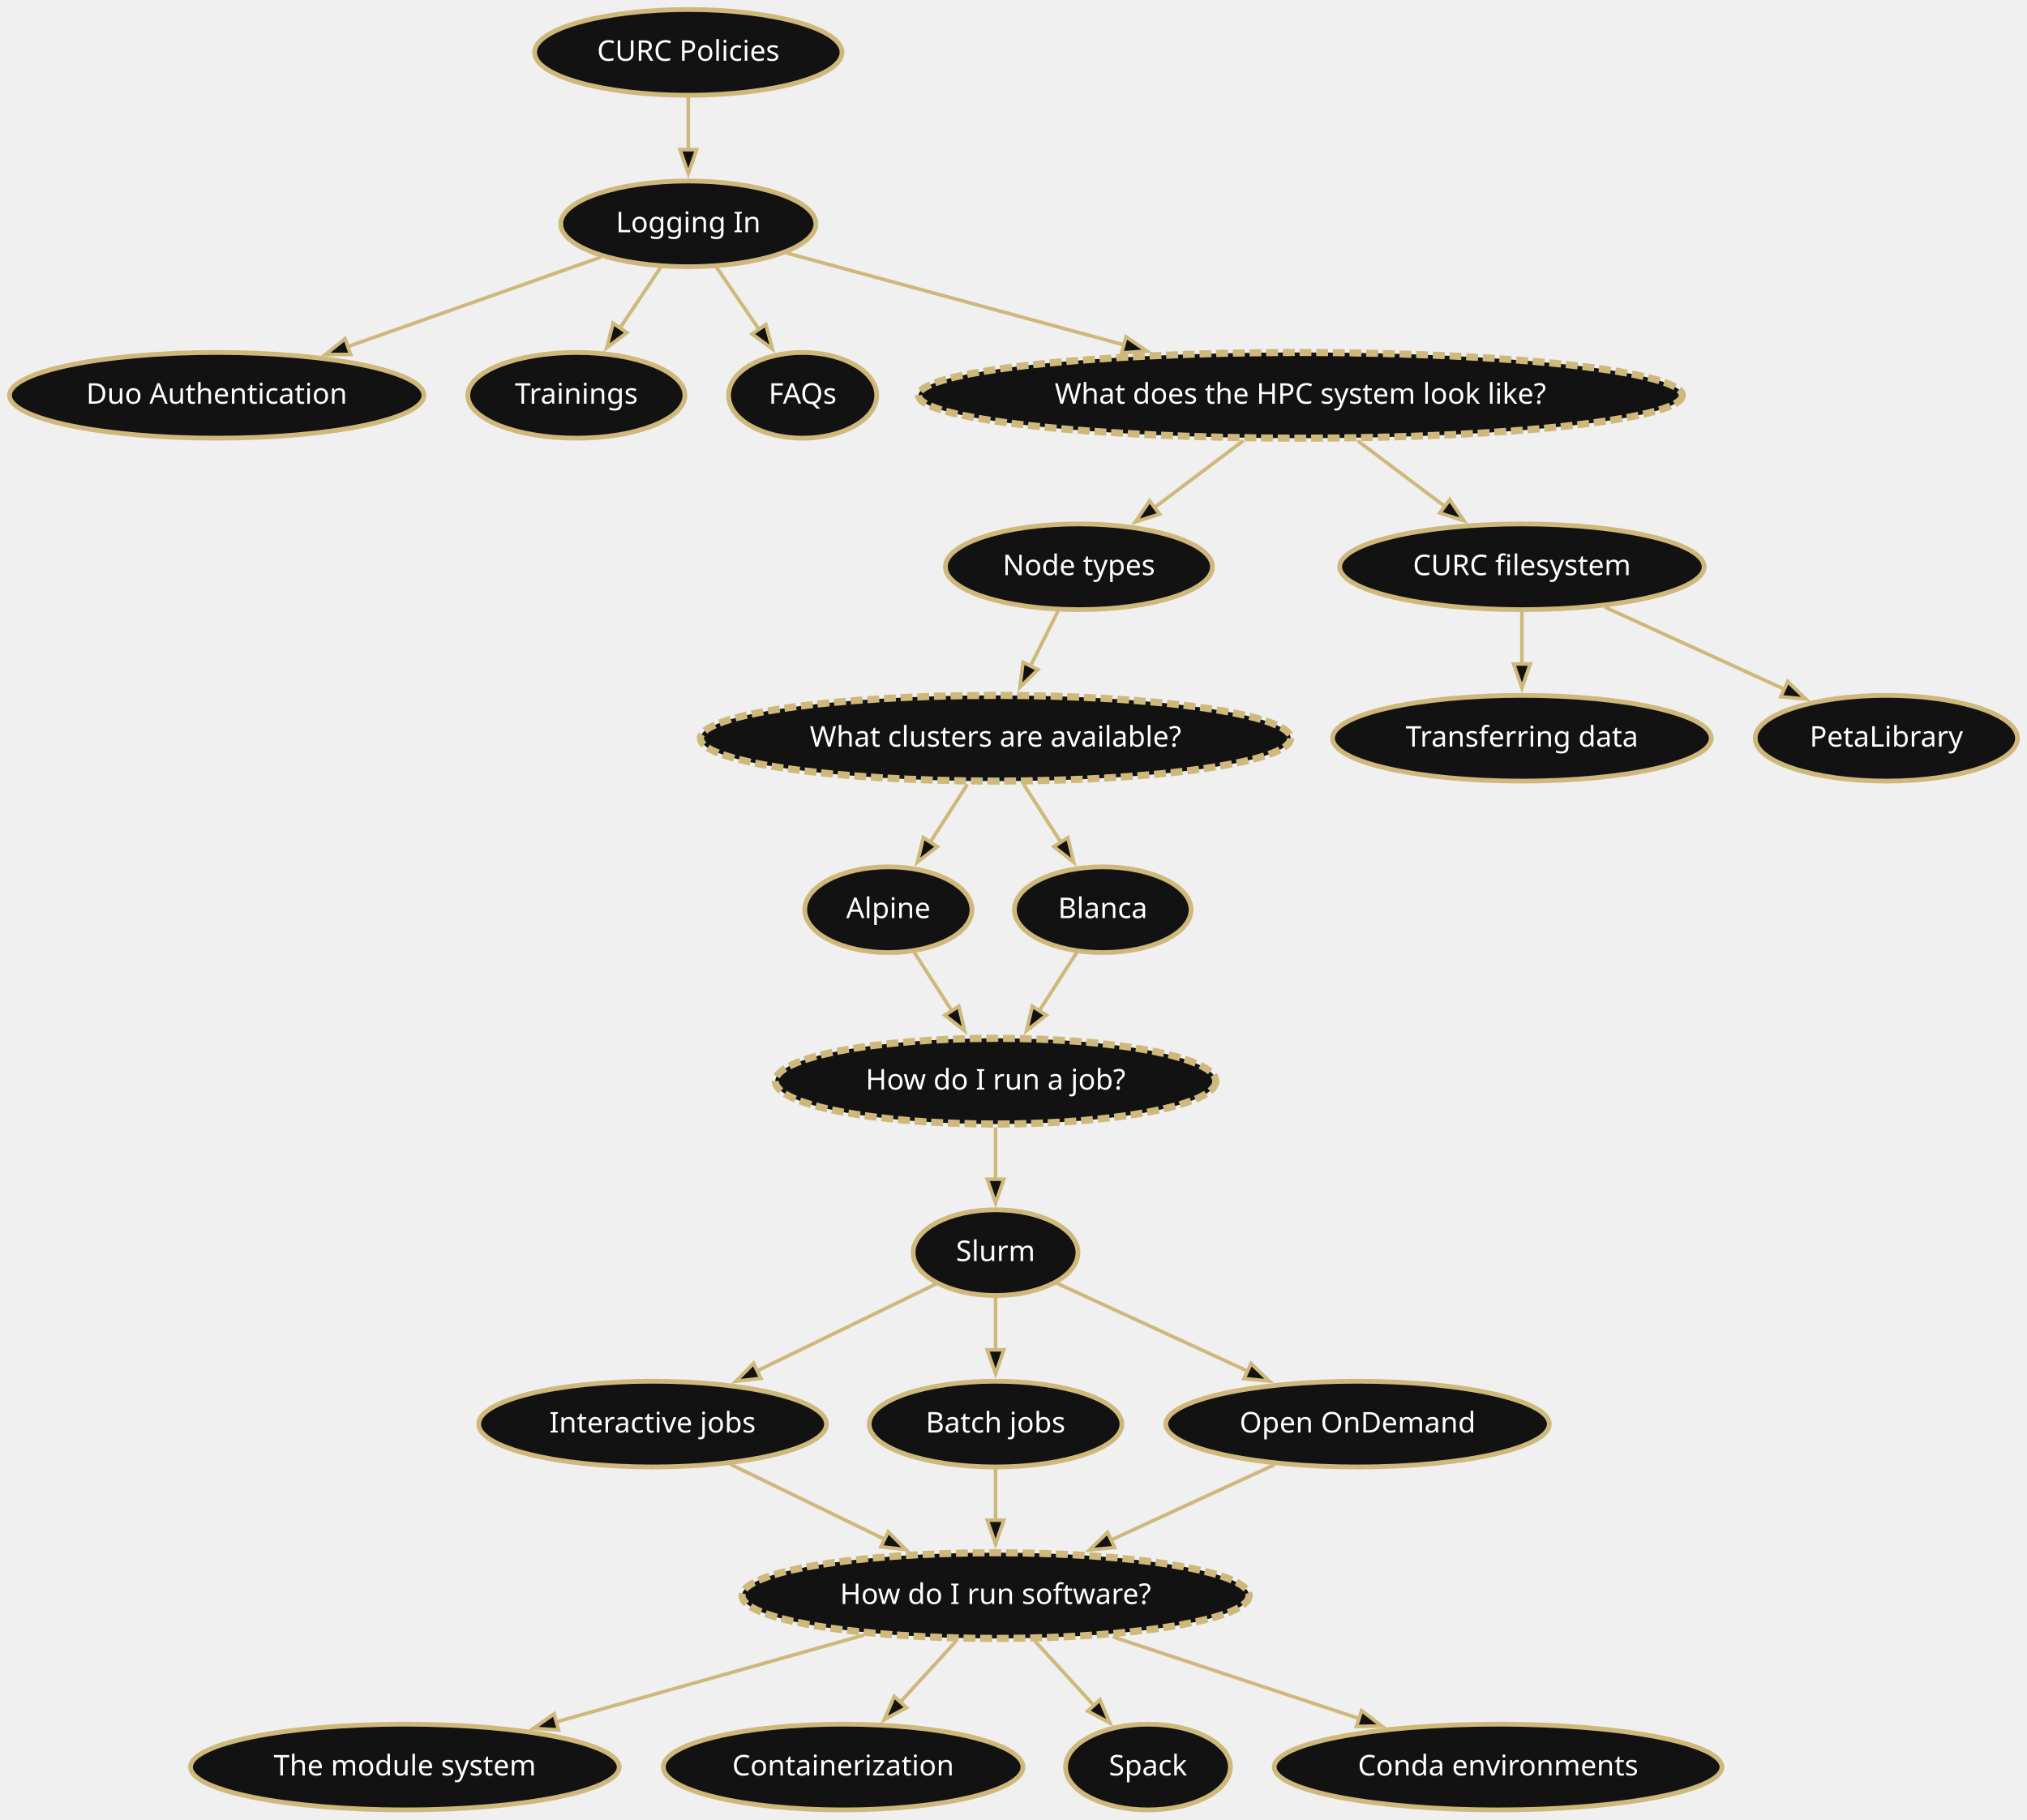
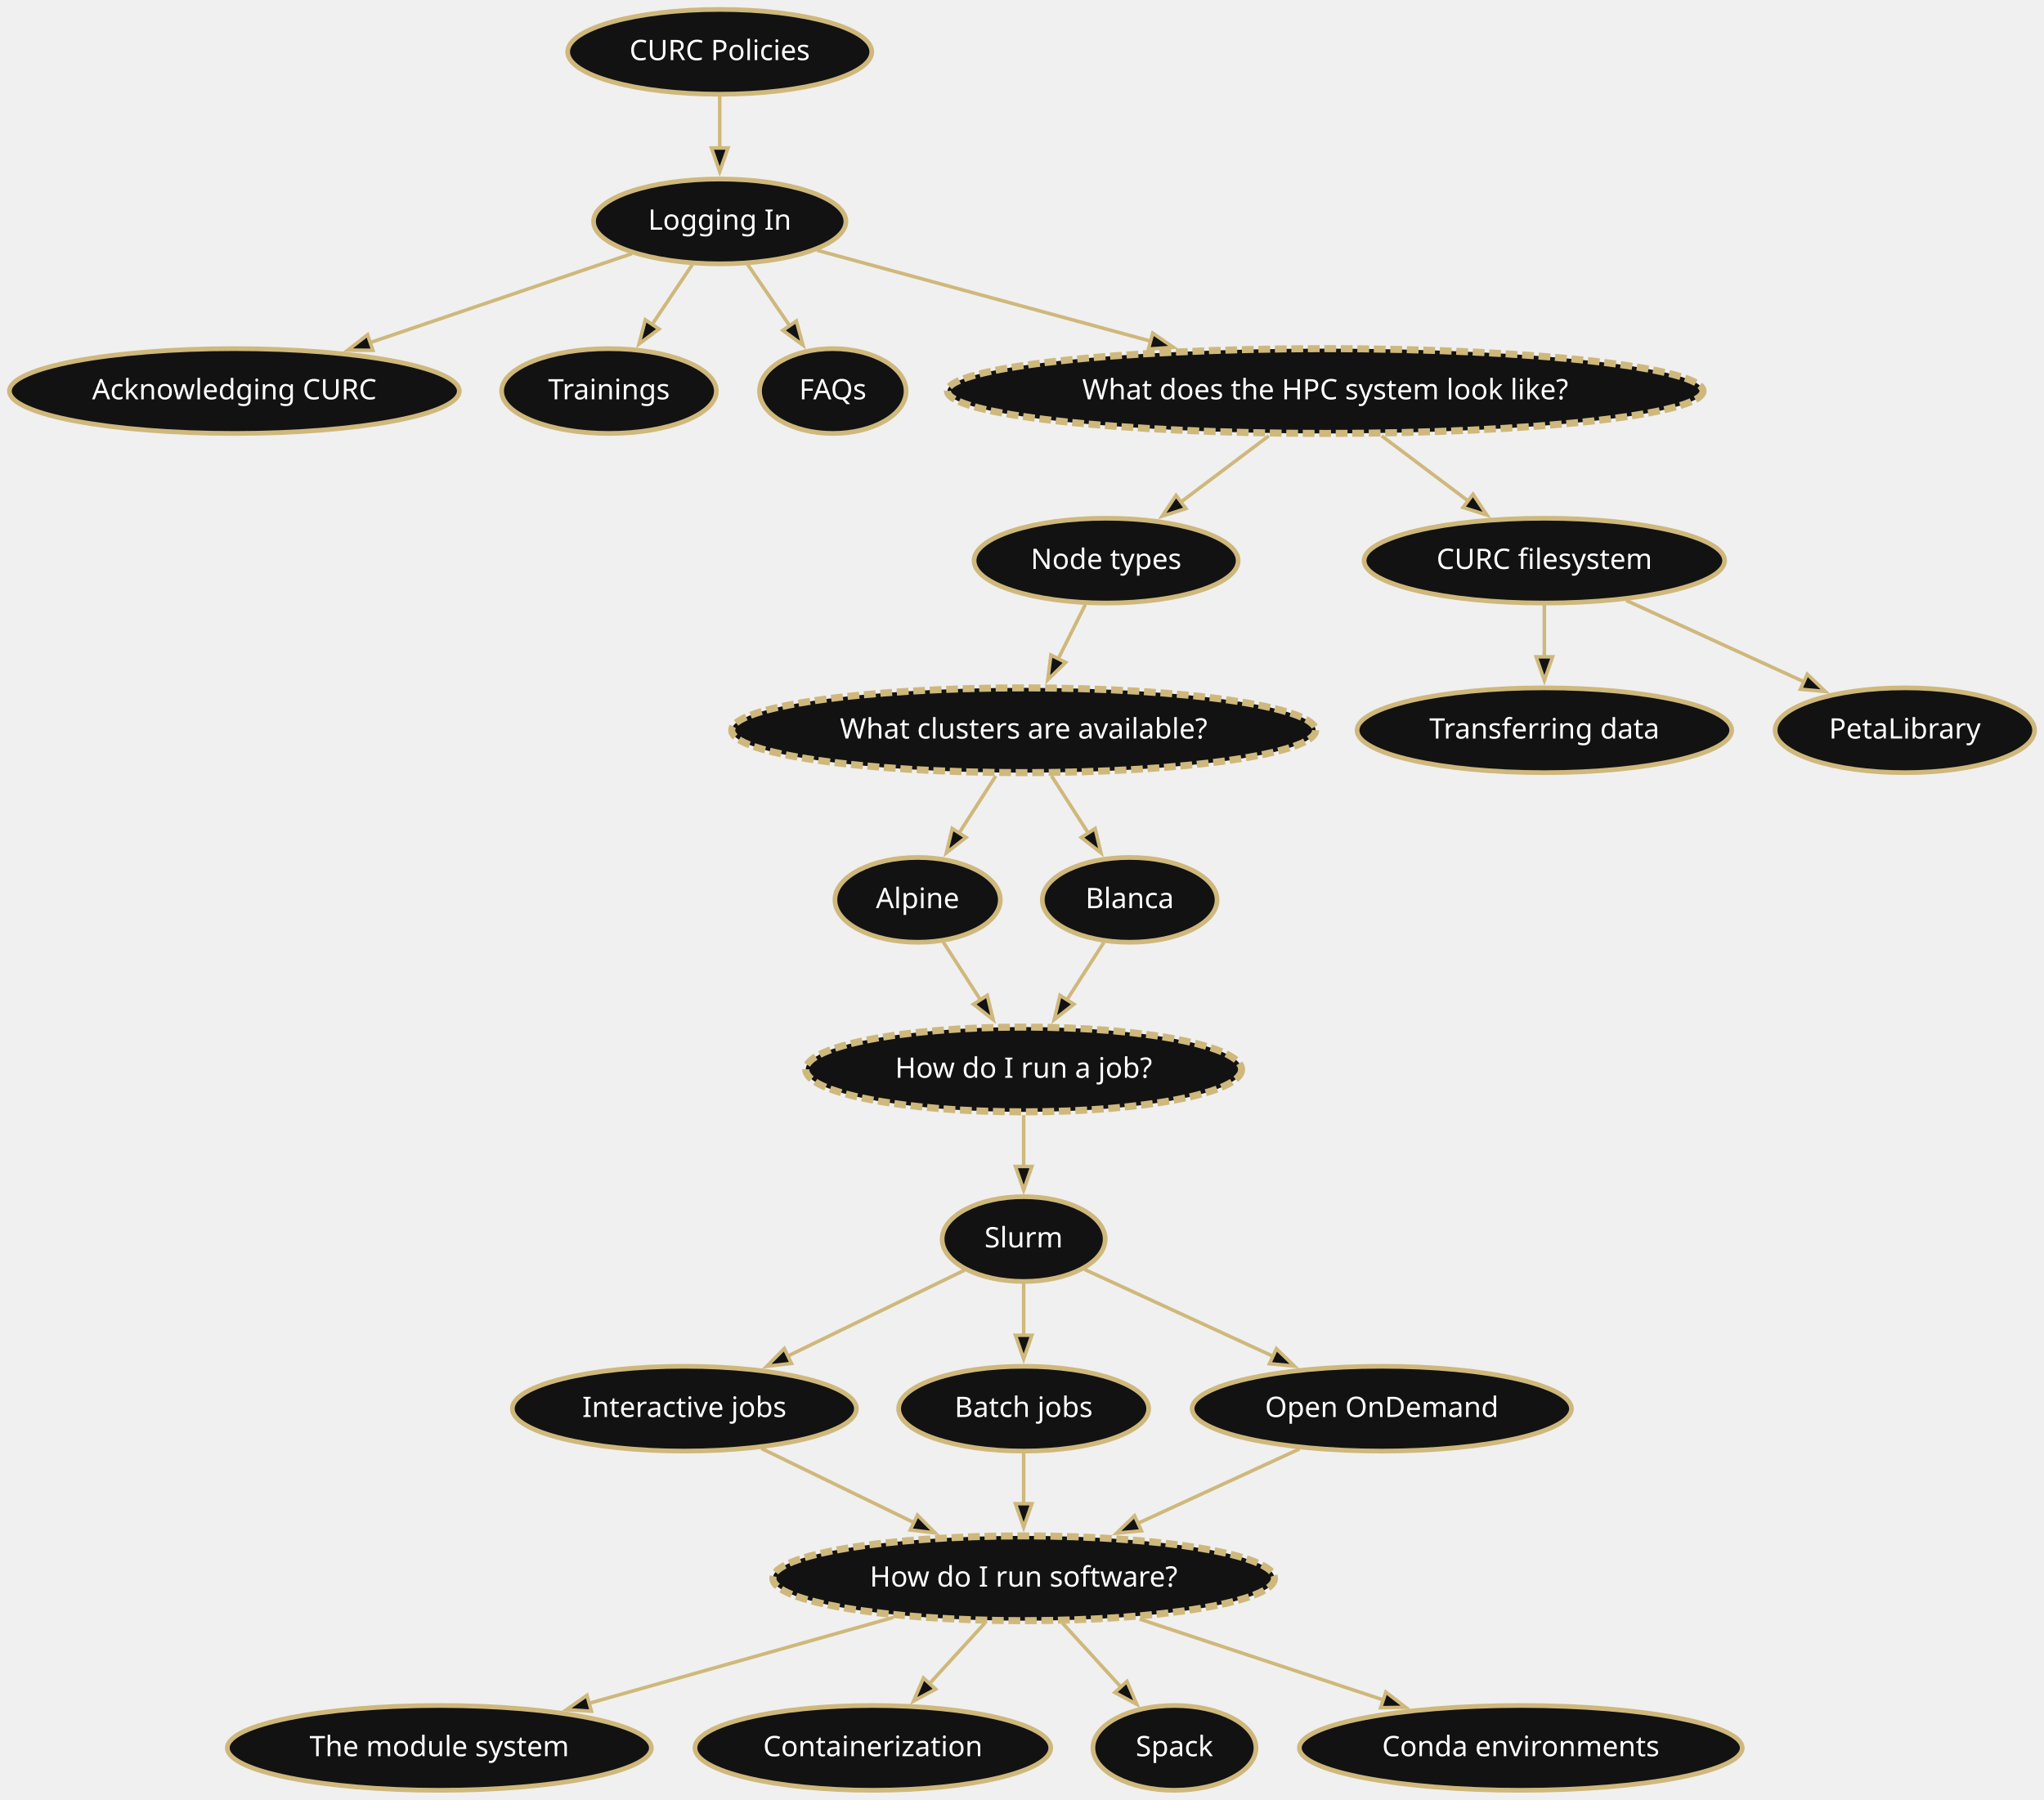
- <svg xmlns="http://www.w3.org/2000/svg" xmlns:xlink="http://www.w3.org/1999/xlink" width="100%" height="100%" viewBox="0.00 0.00 851.05 764.00" href="#hpc-flow-chart">
+ <svg xmlns="http://www.w3.org/2000/svg" xmlns:xlink="http://www.w3.org/1999/xlink" width="100%" height="100%" viewBox="0.00 0.00 867.53 764.00" href="#hpc-flow-chart">
  <g id="gs-flowchart" class="graph" transform="scale(1 1) rotate(0) translate(4 760)">
    <g id="clickable" class="node">
      <g id="a_clickable">
        <a xlink:href="../additional-resources/policies.html" target="_blank">
-           <ellipse fill="#121212" stroke="#cfb87c" stroke-width="2" cx="284.99" cy="-738" rx="64.54" ry="18" />
-           <text text-anchor="middle" x="284.99" y="-734.48" font-family="Verdana" font-size="12.00" fill="white">CURC Policies</text>
+           <ellipse fill="#121212" stroke="#cfb87c" stroke-width="2" cx="301.47" cy="-738" rx="64.54" ry="18" />
+           <text text-anchor="middle" x="301.47" y="-734.48" font-family="Verdana" font-size="12.00" fill="white">CURC Policies</text>
        </a>
      </g>
    </g>
    <g id="clickable" class="node">
      <g id="a_clickable">
        <a xlink:href="../access/logging-in.html" target="_blank">
-           <ellipse fill="#121212" stroke="#cfb87c" stroke-width="2" cx="284.99" cy="-666" rx="53.56" ry="18" />
-           <text text-anchor="middle" x="284.99" y="-662.48" font-family="Verdana" font-size="12.00" fill="white">Logging In</text>
+           <ellipse fill="#121212" stroke="#cfb87c" stroke-width="2" cx="301.47" cy="-666" rx="53.56" ry="18" />
+           <text text-anchor="middle" x="301.47" y="-662.48" font-family="Verdana" font-size="12.00" fill="white">Logging In</text>
        </a>
      </g>
    </g>
    <g id="gs-flowchart_edge1" class="edge">
-       <path fill="none" stroke="#cfb87c" stroke-width="1.5" d="M284.99,-719.34C284.99,-712.59 284.99,-704.69 284.99,-697.11" />
-       <polygon fill="#121212" stroke="#cfb87c" stroke-width="1.5" points="288.49,-697.17 284.99,-687.17 281.49,-697.17 288.49,-697.17" />
+       <path fill="none" stroke="#cfb87c" stroke-width="1.5" d="M301.47,-719.34C301.47,-712.59 301.47,-704.69 301.47,-697.11" />
+       <polygon fill="#121212" stroke="#cfb87c" stroke-width="1.5" points="304.97,-697.17 301.47,-687.17 297.97,-697.17 304.97,-697.17" />
    </g>
    <g id="clickable" class="node">
      <g id="a_clickable">
        <a xlink:href="../access/duo-2-factor-authentication.html" target="_blank">
-           <ellipse fill="#121212" stroke="#cfb87c" stroke-width="2" cx="86.99" cy="-594" rx="86.99" ry="18" />
-           <text text-anchor="middle" x="86.99" y="-590.48" font-family="Verdana" font-size="12.00" fill="white">Duo Authentication</text>
+           <ellipse fill="#121212" stroke="#cfb87c" stroke-width="2" cx="95.47" cy="-594" rx="95.47" ry="18" />
+           <text text-anchor="middle" x="95.47" y="-590.48" font-family="Verdana" font-size="12.00" fill="white">Acknowledging CURC</text>
        </a>
      </g>
    </g>
    <g id="gs-flowchart_edge2" class="edge">
-       <path fill="none" stroke="#cfb87c" stroke-width="1.5" d="M248.21,-652C218.27,-641.41 175.56,-626.31 141.62,-614.31" />
-       <polygon fill="#121212" stroke="#cfb87c" stroke-width="1.5" points="143.21,-611.16 132.62,-611.13 140.88,-617.76 143.21,-611.16" />
+       <path fill="none" stroke="#cfb87c" stroke-width="1.5" d="M264.17,-652.32C233.1,-641.76 188.33,-626.55 152.73,-614.45" />
+       <polygon fill="#121212" stroke="#cfb87c" stroke-width="1.5" points="154.26,-611.28 143.67,-611.38 152.01,-617.91 154.26,-611.28" />
    </g>
    <g id="clickable" class="node">
      <g id="a_clickable">
        <a xlink:href="../access/logging-in.html" target="_blank">
-           <ellipse fill="#121212" stroke="#cfb87c" stroke-width="2" cx="237.99" cy="-594" rx="45.57" ry="18" />
-           <text text-anchor="middle" x="237.99" y="-590.48" font-family="Verdana" font-size="12.00" fill="white">Trainings</text>
+           <ellipse fill="#121212" stroke="#cfb87c" stroke-width="2" cx="254.47" cy="-594" rx="45.57" ry="18" />
+           <text text-anchor="middle" x="254.47" y="-590.48" font-family="Verdana" font-size="12.00" fill="white">Trainings</text>
        </a>
      </g>
    </g>
    <g id="gs-flowchart_edge3" class="edge">
-       <path fill="none" stroke="#cfb87c" stroke-width="1.5" d="M273.37,-647.7C268.19,-639.98 261.97,-630.71 256.2,-622.11" />
-       <polygon fill="#121212" stroke="#cfb87c" stroke-width="1.5" points="259.22,-620.34 250.74,-613.99 253.41,-624.24 259.22,-620.34" />
+       <path fill="none" stroke="#cfb87c" stroke-width="1.5" d="M289.86,-647.7C284.68,-639.98 278.45,-630.71 272.68,-622.11" />
+       <polygon fill="#121212" stroke="#cfb87c" stroke-width="1.5" points="275.7,-620.34 267.22,-613.99 269.89,-624.24 275.7,-620.34" />
    </g>
    <g id="clickable" class="node">
      <g id="a_clickable">
        <a xlink:href="../access/logging-in.html" target="_blank">
-           <ellipse fill="#121212" stroke="#cfb87c" stroke-width="2" cx="332.99" cy="-594" rx="31.1" ry="18" />
-           <text text-anchor="middle" x="332.99" y="-590.48" font-family="Verdana" font-size="12.00" fill="white">FAQs</text>
+           <ellipse fill="#121212" stroke="#cfb87c" stroke-width="2" cx="349.47" cy="-594" rx="31.1" ry="18" />
+           <text text-anchor="middle" x="349.47" y="-590.48" font-family="Verdana" font-size="12.00" fill="white">FAQs</text>
        </a>
      </g>
    </g>
    <g id="gs-flowchart_edge4" class="edge">
-       <path fill="none" stroke="#cfb87c" stroke-width="1.5" d="M296.86,-647.7C302.23,-639.87 308.69,-630.44 314.66,-621.73" />
-       <polygon fill="#121212" stroke="#cfb87c" stroke-width="1.5" points="317.54,-623.72 320.31,-613.49 311.77,-619.76 317.54,-623.72" />
+       <path fill="none" stroke="#cfb87c" stroke-width="1.5" d="M313.34,-647.7C318.71,-639.87 325.18,-630.44 331.15,-621.73" />
+       <polygon fill="#121212" stroke="#cfb87c" stroke-width="1.5" points="334.02,-623.72 336.79,-613.49 328.25,-619.76 334.02,-623.72" />
    </g>
    <g id="gs-flowchart_node6" class="node">
-       <ellipse fill="#121212" stroke="#cfb87c" stroke-width="3" stroke-dasharray="5,2" cx="541.99" cy="-594" rx="160.34" ry="18" />
-       <text text-anchor="middle" x="541.99" y="-590.48" font-family="Verdana" font-size="12.00" fill="white">What does the HPC system look like?</text>
+       <ellipse fill="#121212" stroke="#cfb87c" stroke-width="3" stroke-dasharray="5,2" cx="558.47" cy="-594" rx="160.34" ry="18" />
+       <text text-anchor="middle" x="558.47" y="-590.48" font-family="Verdana" font-size="12.00" fill="white">What does the HPC system look like?</text>
    </g>
    <g id="gs-flowchart_edge5" class="edge">
-       <path fill="none" stroke="#cfb87c" stroke-width="1.5" d="M326.28,-653.75C364.4,-643.37 421.89,-627.71 467.94,-615.17" />
-       <polygon fill="#121212" stroke="#cfb87c" stroke-width="1.5" points="468.77,-618.57 477.5,-612.57 466.93,-611.82 468.77,-618.57" />
+       <path fill="none" stroke="#cfb87c" stroke-width="1.5" d="M342.77,-653.75C380.88,-643.37 438.38,-627.71 484.42,-615.17" />
+       <polygon fill="#121212" stroke="#cfb87c" stroke-width="1.5" points="485.25,-618.57 493.98,-612.57 483.41,-611.82 485.25,-618.57" />
    </g>
    <g id="clickable" class="node">
      <g id="a_clickable">
        <a xlink:href="../compute/node-types.html" target="_blank">
-           <ellipse fill="#121212" stroke="#cfb87c" stroke-width="2" cx="448.99" cy="-522" rx="56.05" ry="18" />
-           <text text-anchor="middle" x="448.99" y="-518.48" font-family="Verdana" font-size="12.00" fill="white">Node types</text>
+           <ellipse fill="#121212" stroke="#cfb87c" stroke-width="2" cx="465.47" cy="-522" rx="56.05" ry="18" />
+           <text text-anchor="middle" x="465.47" y="-518.48" font-family="Verdana" font-size="12.00" fill="white">Node types</text>
        </a>
      </g>
    </g>
    <g id="gs-flowchart_edge6" class="edge">
-       <path fill="none" stroke="#cfb87c" stroke-width="1.5" d="M518.04,-574.97C506.58,-566.34 492.7,-555.9 480.4,-546.64" />
-       <polygon fill="#121212" stroke="#cfb87c" stroke-width="1.5" points="482.86,-544.11 472.76,-540.89 478.65,-549.7 482.86,-544.11" />
+       <path fill="none" stroke="#cfb87c" stroke-width="1.5" d="M534.52,-574.97C523.06,-566.34 509.18,-555.9 496.88,-546.64" />
+       <polygon fill="#121212" stroke="#cfb87c" stroke-width="1.5" points="499.34,-544.11 489.25,-540.89 495.13,-549.7 499.34,-544.11" />
    </g>
    <g id="clickable" class="node">
      <g id="a_clickable">
        <a xlink:href="../compute/filesystems.html" target="_blank">
-           <ellipse fill="#121212" stroke="#cfb87c" stroke-width="2" cx="634.99" cy="-522" rx="76.51" ry="18" />
-           <text text-anchor="middle" x="634.99" y="-518.48" font-family="Verdana" font-size="12.00" fill="white">CURC filesystem</text>
+           <ellipse fill="#121212" stroke="#cfb87c" stroke-width="2" cx="651.47" cy="-522" rx="76.51" ry="18" />
+           <text text-anchor="middle" x="651.47" y="-518.48" font-family="Verdana" font-size="12.00" fill="white">CURC filesystem</text>
        </a>
      </g>
    </g>
    <g id="gs-flowchart_edge7" class="edge">
-       <path fill="none" stroke="#cfb87c" stroke-width="1.5" d="M565.94,-574.97C577.13,-566.56 590.61,-556.41 602.68,-547.32" />
-       <polygon fill="#121212" stroke="#cfb87c" stroke-width="1.5" points="604.7,-550.18 610.59,-541.37 600.49,-544.58 604.7,-550.18" />
+       <path fill="none" stroke="#cfb87c" stroke-width="1.5" d="M582.42,-574.97C593.61,-566.56 607.09,-556.41 619.16,-547.32" />
+       <polygon fill="#121212" stroke="#cfb87c" stroke-width="1.5" points="621.19,-550.18 627.07,-541.37 616.98,-544.58 621.19,-550.18" />
    </g>
    <g id="gs-flowchart_node7" class="node">
-       <ellipse fill="#121212" stroke="#cfb87c" stroke-width="3" stroke-dasharray="5,2" cx="413.99" cy="-306" rx="92.48" ry="18" />
-       <text text-anchor="middle" x="413.99" y="-302.48" font-family="Verdana" font-size="12.00" fill="white">How do I run a job?</text>
+       <ellipse fill="#121212" stroke="#cfb87c" stroke-width="3" stroke-dasharray="5,2" cx="430.47" cy="-306" rx="92.48" ry="18" />
+       <text text-anchor="middle" x="430.47" y="-302.48" font-family="Verdana" font-size="12.00" fill="white">How do I run a job?</text>
    </g>
    <g id="clickable" class="node">
      <g id="a_clickable">
        <a xlink:href="../running-jobs/job-resources.html" target="_blank">
-           <ellipse fill="#121212" stroke="#cfb87c" stroke-width="2" cx="413.99" cy="-234" rx="34.6" ry="18" />
-           <text text-anchor="middle" x="413.99" y="-230.47" font-family="Verdana" font-size="12.00" fill="white">Slurm</text>
+           <ellipse fill="#121212" stroke="#cfb87c" stroke-width="2" cx="430.47" cy="-234" rx="34.6" ry="18" />
+           <text text-anchor="middle" x="430.47" y="-230.47" font-family="Verdana" font-size="12.00" fill="white">Slurm</text>
        </a>
      </g>
    </g>
    <g id="gs-flowchart_edge15" class="edge">
-       <path fill="none" stroke="#cfb87c" stroke-width="1.5" d="M413.99,-286.61C413.99,-279.86 413.99,-272.04 413.99,-264.56" />
-       <polygon fill="#121212" stroke="#cfb87c" stroke-width="1.5" points="417.49,-264.82 413.99,-254.82 410.49,-264.82 417.49,-264.82" />
+       <path fill="none" stroke="#cfb87c" stroke-width="1.5" d="M430.47,-286.61C430.47,-279.86 430.47,-272.04 430.47,-264.56" />
+       <polygon fill="#121212" stroke="#cfb87c" stroke-width="1.5" points="433.97,-264.82 430.47,-254.82 426.97,-264.82 433.97,-264.82" />
    </g>
    <g id="gs-flowchart_node8" class="node">
-       <ellipse fill="#121212" stroke="#cfb87c" stroke-width="3" stroke-dasharray="5,2" cx="413.99" cy="-450" rx="123.92" ry="18" />
-       <text text-anchor="middle" x="413.99" y="-446.48" font-family="Verdana" font-size="12.00" fill="white">What clusters are available?</text>
+       <ellipse fill="#121212" stroke="#cfb87c" stroke-width="3" stroke-dasharray="5,2" cx="430.47" cy="-450" rx="123.92" ry="18" />
+       <text text-anchor="middle" x="430.47" y="-446.48" font-family="Verdana" font-size="12.00" fill="white">What clusters are available?</text>
    </g>
    <g id="clickable" class="node">
      <g id="a_clickable">
        <a xlink:href="../clusters/alpine/index.html" target="_blank">
-           <ellipse fill="#121212" stroke="#cfb87c" stroke-width="2" cx="368.99" cy="-378" rx="35.1" ry="18" />
-           <text text-anchor="middle" x="368.99" y="-374.48" font-family="Verdana" font-size="12.00" fill="white">Alpine</text>
+           <ellipse fill="#121212" stroke="#cfb87c" stroke-width="2" cx="385.47" cy="-378" rx="35.1" ry="18" />
+           <text text-anchor="middle" x="385.47" y="-374.48" font-family="Verdana" font-size="12.00" fill="white">Alpine</text>
        </a>
      </g>
    </g>
    <g id="gs-flowchart_edge11" class="edge">
-       <path fill="none" stroke="#cfb87c" stroke-width="1.5" d="M402.17,-430.61C397.39,-423.17 391.77,-414.44 386.53,-406.28" />
-       <polygon fill="#121212" stroke="#cfb87c" stroke-width="1.5" points="389.54,-404.5 381.19,-397.98 383.66,-408.28 389.54,-404.5" />
+       <path fill="none" stroke="#cfb87c" stroke-width="1.5" d="M418.65,-430.61C413.87,-423.17 408.25,-414.44 403.01,-406.28" />
+       <polygon fill="#121212" stroke="#cfb87c" stroke-width="1.5" points="406.03,-404.5 397.67,-397.98 400.14,-408.28 406.03,-404.5" />
    </g>
    <g id="clickable" class="node">
      <g id="a_clickable">
        <a xlink:href="../clusters/blanca/blanca.html" target="_blank">
-           <ellipse fill="#121212" stroke="#cfb87c" stroke-width="2" cx="458.99" cy="-378" rx="37.09" ry="18" />
-           <text text-anchor="middle" x="458.99" y="-374.48" font-family="Verdana" font-size="12.00" fill="white">Blanca</text>
+           <ellipse fill="#121212" stroke="#cfb87c" stroke-width="2" cx="475.47" cy="-378" rx="37.09" ry="18" />
+           <text text-anchor="middle" x="475.47" y="-374.48" font-family="Verdana" font-size="12.00" fill="white">Blanca</text>
        </a>
      </g>
    </g>
    <g id="gs-flowchart_edge12" class="edge">
-       <path fill="none" stroke="#cfb87c" stroke-width="1.5" d="M425.81,-430.61C430.59,-423.17 436.21,-414.44 441.45,-406.28" />
-       <polygon fill="#121212" stroke="#cfb87c" stroke-width="1.5" points="444.33,-408.28 446.79,-397.98 438.44,-404.5 444.33,-408.28" />
+       <path fill="none" stroke="#cfb87c" stroke-width="1.5" d="M442.3,-430.61C447.08,-423.17 452.69,-414.44 457.93,-406.28" />
+       <polygon fill="#121212" stroke="#cfb87c" stroke-width="1.5" points="460.81,-408.28 463.27,-397.98 454.92,-404.5 460.81,-408.28" />
    </g>
    <g id="gs-flowchart_edge10" class="edge">
-       <path fill="none" stroke="#cfb87c" stroke-width="1.5" d="M440.16,-503.34C436.64,-496.29 432.49,-487.99 428.54,-480.1" />
-       <polygon fill="#121212" stroke="#cfb87c" stroke-width="1.5" points="431.81,-478.8 424.2,-471.42 425.54,-481.93 431.81,-478.8" />
+       <path fill="none" stroke="#cfb87c" stroke-width="1.5" d="M456.64,-503.34C453.12,-496.29 448.97,-487.99 445.02,-480.1" />
+       <polygon fill="#121212" stroke="#cfb87c" stroke-width="1.5" points="448.29,-478.8 440.69,-471.42 442.03,-481.93 448.29,-478.8" />
    </g>
    <g id="clickable" class="node">
      <g id="a_clickable">
        <a xlink:href="../compute/data-transfer.html" target="_blank">
-           <ellipse fill="#121212" stroke="#cfb87c" stroke-width="2" cx="634.99" cy="-450" rx="79.51" ry="18" />
-           <text text-anchor="middle" x="634.99" y="-446.48" font-family="Verdana" font-size="12.00" fill="white">Transferring data</text>
+           <ellipse fill="#121212" stroke="#cfb87c" stroke-width="2" cx="651.47" cy="-450" rx="79.51" ry="18" />
+           <text text-anchor="middle" x="651.47" y="-446.48" font-family="Verdana" font-size="12.00" fill="white">Transferring data</text>
        </a>
      </g>
    </g>
    <g id="gs-flowchart_edge8" class="edge">
-       <path fill="none" stroke="#cfb87c" stroke-width="1.5" d="M634.99,-503.34C634.99,-496.59 634.99,-488.69 634.99,-481.11" />
-       <polygon fill="#121212" stroke="#cfb87c" stroke-width="1.5" points="638.49,-481.17 634.99,-471.17 631.49,-481.17 638.49,-481.17" />
+       <path fill="none" stroke="#cfb87c" stroke-width="1.5" d="M651.47,-503.34C651.47,-496.59 651.47,-488.69 651.47,-481.11" />
+       <polygon fill="#121212" stroke="#cfb87c" stroke-width="1.5" points="654.97,-481.17 651.47,-471.17 647.97,-481.17 654.97,-481.17" />
    </g>
    <g id="clickable" class="node">
      <g id="a_clickable">
        <a xlink:href="../storage/petalibrary/index.html" target="_blank">
-           <ellipse fill="#121212" stroke="#cfb87c" stroke-width="2" cx="787.99" cy="-450" rx="55.06" ry="18" />
-           <text text-anchor="middle" x="787.99" y="-446.48" font-family="Verdana" font-size="12.00" fill="white">PetaLibrary</text>
+           <ellipse fill="#121212" stroke="#cfb87c" stroke-width="2" cx="804.47" cy="-450" rx="55.06" ry="18" />
+           <text text-anchor="middle" x="804.47" y="-446.48" font-family="Verdana" font-size="12.00" fill="white">PetaLibrary</text>
        </a>
      </g>
    </g>
    <g id="gs-flowchart_edge9" class="edge">
-       <path fill="none" stroke="#cfb87c" stroke-width="1.5" d="M669.71,-505.12C692.16,-494.84 721.54,-481.4 745.4,-470.48" />
-       <polygon fill="#121212" stroke="#cfb87c" stroke-width="1.5" points="746.58,-473.8 754.21,-466.45 743.66,-467.43 746.58,-473.8" />
+       <path fill="none" stroke="#cfb87c" stroke-width="1.5" d="M686.19,-505.12C708.65,-494.84 738.03,-481.4 761.89,-470.48" />
+       <polygon fill="#121212" stroke="#cfb87c" stroke-width="1.5" points="763.06,-473.8 770.7,-466.45 760.15,-467.43 763.06,-473.8" />
    </g>
    <g id="gs-flowchart_edge13" class="edge">
-       <path fill="none" stroke="#cfb87c" stroke-width="1.5" d="M379.88,-360.05C384.64,-352.66 390.35,-343.78 395.72,-335.42" />
-       <polygon fill="#121212" stroke="#cfb87c" stroke-width="1.5" points="398.56,-337.47 401.03,-327.17 392.67,-333.69 398.56,-337.47" />
+       <path fill="none" stroke="#cfb87c" stroke-width="1.5" d="M396.37,-360.05C401.12,-352.66 406.83,-343.78 412.2,-335.42" />
+       <polygon fill="#121212" stroke="#cfb87c" stroke-width="1.5" points="415.04,-337.47 417.51,-327.17 409.16,-333.69 415.04,-337.47" />
    </g>
    <g id="gs-flowchart_edge14" class="edge">
-       <path fill="none" stroke="#cfb87c" stroke-width="1.5" d="M448.1,-360.05C443.34,-352.66 437.64,-343.78 432.26,-335.42" />
-       <polygon fill="#121212" stroke="#cfb87c" stroke-width="1.5" points="435.31,-333.69 426.96,-327.17 429.42,-337.47 435.31,-333.69" />
+       <path fill="none" stroke="#cfb87c" stroke-width="1.5" d="M464.58,-360.05C459.83,-352.66 454.12,-343.78 448.74,-335.42" />
+       <polygon fill="#121212" stroke="#cfb87c" stroke-width="1.5" points="451.79,-333.69 443.44,-327.17 445.9,-337.47 451.79,-333.69" />
    </g>
    <g id="clickable" class="node">
      <g id="a_clickable">
        <a xlink:href="../running-jobs/interactive-jobs.html" target="_blank">
-           <ellipse fill="#121212" stroke="#cfb87c" stroke-width="2" cx="269.99" cy="-162" rx="73.02" ry="18" />
-           <text text-anchor="middle" x="269.99" y="-158.47" font-family="Verdana" font-size="12.00" fill="white">Interactive jobs</text>
+           <ellipse fill="#121212" stroke="#cfb87c" stroke-width="2" cx="286.47" cy="-162" rx="73.02" ry="18" />
+           <text text-anchor="middle" x="286.47" y="-158.47" font-family="Verdana" font-size="12.00" fill="white">Interactive jobs</text>
        </a>
      </g>
    </g>
    <g id="gs-flowchart_edge16" class="edge">
-       <path fill="none" stroke="#cfb87c" stroke-width="1.5" d="M388.91,-220.81C368.22,-210.75 338.39,-196.25 313.78,-184.29" />
-       <polygon fill="#121212" stroke="#cfb87c" stroke-width="1.5" points="315.46,-181.21 304.93,-179.99 312.4,-187.51 315.46,-181.21" />
+       <path fill="none" stroke="#cfb87c" stroke-width="1.5" d="M405.39,-220.81C384.71,-210.75 354.87,-196.25 330.26,-184.29" />
+       <polygon fill="#121212" stroke="#cfb87c" stroke-width="1.5" points="331.94,-181.21 321.42,-179.99 328.88,-187.51 331.94,-181.21" />
    </g>
    <g id="clickable" class="node">
      <g id="a_clickable">
        <a xlink:href="../running-jobs/batch-jobs.html" target="_blank">
-           <ellipse fill="#121212" stroke="#cfb87c" stroke-width="2" cx="413.99" cy="-162" rx="53.06" ry="18" />
-           <text text-anchor="middle" x="413.99" y="-158.47" font-family="Verdana" font-size="12.00" fill="white">Batch jobs</text>
+           <ellipse fill="#121212" stroke="#cfb87c" stroke-width="2" cx="430.47" cy="-162" rx="53.06" ry="18" />
+           <text text-anchor="middle" x="430.47" y="-158.47" font-family="Verdana" font-size="12.00" fill="white">Batch jobs</text>
        </a>
      </g>
    </g>
    <g id="gs-flowchart_edge17" class="edge">
-       <path fill="none" stroke="#cfb87c" stroke-width="1.5" d="M413.99,-215.34C413.99,-208.59 413.99,-200.69 413.99,-193.11" />
-       <polygon fill="#121212" stroke="#cfb87c" stroke-width="1.5" points="417.49,-193.17 413.99,-183.17 410.49,-193.17 417.49,-193.17" />
+       <path fill="none" stroke="#cfb87c" stroke-width="1.5" d="M430.47,-215.34C430.47,-208.59 430.47,-200.69 430.47,-193.11" />
+       <polygon fill="#121212" stroke="#cfb87c" stroke-width="1.5" points="433.97,-193.17 430.47,-183.17 426.97,-193.17 433.97,-193.17" />
    </g>
    <g id="clickable" class="node">
      <g id="a_clickable">
        <a xlink:href="../open_ondemand/index.html" target="_blank">
-           <ellipse fill="#121212" stroke="#cfb87c" stroke-width="2" cx="565.99" cy="-162" rx="80.5" ry="18" />
-           <text text-anchor="middle" x="565.99" y="-158.47" font-family="Verdana" font-size="12.00" fill="white">Open OnDemand</text>
+           <ellipse fill="#121212" stroke="#cfb87c" stroke-width="2" cx="582.47" cy="-162" rx="80.5" ry="18" />
+           <text text-anchor="middle" x="582.47" y="-158.47" font-family="Verdana" font-size="12.00" fill="white">Open OnDemand</text>
        </a>
      </g>
    </g>
    <g id="gs-flowchart_edge18" class="edge">
-       <path fill="none" stroke="#cfb87c" stroke-width="1.5" d="M439.78,-221.13C461.71,-211.02 493.75,-196.27 520.06,-184.15" />
-       <polygon fill="#121212" stroke="#cfb87c" stroke-width="1.5" points="521.26,-187.45 528.88,-180.09 518.33,-181.1 521.26,-187.45" />
+       <path fill="none" stroke="#cfb87c" stroke-width="1.5" d="M456.26,-221.13C478.2,-211.02 510.24,-196.27 536.55,-184.15" />
+       <polygon fill="#121212" stroke="#cfb87c" stroke-width="1.5" points="537.74,-187.45 545.36,-180.09 534.81,-181.1 537.74,-187.45" />
    </g>
    <g id="gs-flowchart_node19" class="node">
-       <ellipse fill="#121212" stroke="#cfb87c" stroke-width="3" stroke-dasharray="5,2" cx="413.99" cy="-90" rx="106.45" ry="18" />
-       <text text-anchor="middle" x="413.99" y="-86.47" font-family="Verdana" font-size="12.00" fill="white">How do I run software?</text>
+       <ellipse fill="#121212" stroke="#cfb87c" stroke-width="3" stroke-dasharray="5,2" cx="430.47" cy="-90" rx="106.45" ry="18" />
+       <text text-anchor="middle" x="430.47" y="-86.47" font-family="Verdana" font-size="12.00" fill="white">How do I run software?</text>
    </g>
    <g id="gs-flowchart_edge19" class="edge">
-       <path fill="none" stroke="#cfb87c" stroke-width="1.5" d="M302.67,-145.12C321.8,-135.82 346.28,-123.92 367.4,-113.65" />
-       <polygon fill="#121212" stroke="#cfb87c" stroke-width="1.5" points="368.91,-116.8 376.38,-109.28 365.85,-110.51 368.91,-116.8" />
+       <path fill="none" stroke="#cfb87c" stroke-width="1.5" d="M319.15,-145.12C338.28,-135.82 362.76,-123.92 383.89,-113.65" />
+       <polygon fill="#121212" stroke="#cfb87c" stroke-width="1.5" points="385.4,-116.8 392.86,-109.28 382.34,-110.51 385.4,-116.8" />
    </g>
    <g id="gs-flowchart_edge20" class="edge">
-       <path fill="none" stroke="#cfb87c" stroke-width="1.5" d="M413.99,-143.34C413.99,-136.69 413.99,-128.94 413.99,-121.46" />
-       <polygon fill="#121212" stroke="#cfb87c" stroke-width="1.5" points="417.49,-121.66 413.99,-111.66 410.49,-121.66 417.49,-121.66" />
+       <path fill="none" stroke="#cfb87c" stroke-width="1.5" d="M430.47,-143.34C430.47,-136.69 430.47,-128.94 430.47,-121.46" />
+       <polygon fill="#121212" stroke="#cfb87c" stroke-width="1.5" points="433.97,-121.66 430.47,-111.66 426.97,-121.66 433.97,-121.66" />
    </g>
    <g id="gs-flowchart_edge21" class="edge">
-       <path fill="none" stroke="#cfb87c" stroke-width="1.5" d="M531.12,-144.94C510.73,-135.55 484.68,-123.55 462.32,-113.26" />
-       <polygon fill="#121212" stroke="#cfb87c" stroke-width="1.5" points="463.97,-110.16 453.42,-109.16 461.04,-116.52 463.97,-110.16" />
+       <path fill="none" stroke="#cfb87c" stroke-width="1.5" d="M547.6,-144.94C527.21,-135.55 501.16,-123.55 478.81,-113.26" />
+       <polygon fill="#121212" stroke="#cfb87c" stroke-width="1.5" points="480.45,-110.16 469.9,-109.16 477.52,-116.52 480.45,-110.16" />
    </g>
    <g id="clickable" class="node">
      <g id="a_clickable">
        <a xlink:href="../compute/modules.html" target="_blank">
-           <ellipse fill="#121212" stroke="#cfb87c" stroke-width="2" cx="165.99" cy="-18" rx="89.99" ry="18" />
-           <text text-anchor="middle" x="165.99" y="-14.47" font-family="Verdana" font-size="12.00" fill="white">The module system</text>
+           <ellipse fill="#121212" stroke="#cfb87c" stroke-width="2" cx="182.47" cy="-18" rx="89.99" ry="18" />
+           <text text-anchor="middle" x="182.47" y="-14.47" font-family="Verdana" font-size="12.00" fill="white">The module system</text>
        </a>
      </g>
    </g>
    <g id="gs-flowchart_edge22" class="edge">
-       <path fill="none" stroke="#cfb87c" stroke-width="1.5" d="M358.64,-73.38C320.4,-62.58 269.43,-48.19 229.52,-36.93" />
-       <polygon fill="#121212" stroke="#cfb87c" stroke-width="1.5" points="230.54,-33.58 219.97,-34.23 228.64,-40.32 230.54,-33.58" />
+       <path fill="none" stroke="#cfb87c" stroke-width="1.5" d="M375.13,-73.38C336.88,-62.58 285.91,-48.19 246,-36.93" />
+       <polygon fill="#121212" stroke="#cfb87c" stroke-width="1.5" points="247.02,-33.58 236.45,-34.23 245.12,-40.32 247.02,-33.58" />
    </g>
    <g id="clickable" class="node">
      <g id="a_clickable">
        <a xlink:href="../software/containerization.html" target="_blank">
-           <ellipse fill="#121212" stroke="#cfb87c" stroke-width="2" cx="349.99" cy="-18" rx="75.51" ry="18" />
-           <text text-anchor="middle" x="349.99" y="-14.47" font-family="Verdana" font-size="12.00" fill="white">Containerization</text>
+           <ellipse fill="#121212" stroke="#cfb87c" stroke-width="2" cx="366.47" cy="-18" rx="75.51" ry="18" />
+           <text text-anchor="middle" x="366.47" y="-14.47" font-family="Verdana" font-size="12.00" fill="white">Containerization</text>
        </a>
      </g>
    </g>
    <g id="gs-flowchart_edge23" class="edge">
-       <path fill="none" stroke="#cfb87c" stroke-width="1.5" d="M397.51,-70.97C390.33,-63.12 381.77,-53.76 373.91,-45.16" />
-       <polygon fill="#121212" stroke="#cfb87c" stroke-width="1.5" points="376.62,-42.94 367.29,-37.92 371.45,-47.66 376.62,-42.94" />
+       <path fill="none" stroke="#cfb87c" stroke-width="1.5" d="M413.99,-70.97C406.81,-63.12 398.26,-53.76 390.4,-45.16" />
+       <polygon fill="#121212" stroke="#cfb87c" stroke-width="1.5" points="393.1,-42.94 383.77,-37.92 387.93,-47.66 393.1,-42.94" />
    </g>
    <g id="clickable" class="node">
      <g id="a_clickable">
        <a xlink:href="../software/spack.html" target="_blank">
-           <ellipse fill="#121212" stroke="#cfb87c" stroke-width="2" cx="477.99" cy="-18" rx="34.6" ry="18" />
-           <text text-anchor="middle" x="477.99" y="-14.47" font-family="Verdana" font-size="12.00" fill="white">Spack</text>
+           <ellipse fill="#121212" stroke="#cfb87c" stroke-width="2" cx="494.47" cy="-18" rx="34.6" ry="18" />
+           <text text-anchor="middle" x="494.47" y="-14.47" font-family="Verdana" font-size="12.00" fill="white">Spack</text>
        </a>
      </g>
    </g>
    <g id="gs-flowchart_edge24" class="edge">
-       <path fill="none" stroke="#cfb87c" stroke-width="1.5" d="M430.47,-70.97C438.06,-62.68 447.18,-52.7 455.4,-43.71" />
-       <polygon fill="#121212" stroke="#cfb87c" stroke-width="1.5" points="457.83,-46.24 461.99,-36.5 452.66,-41.52 457.83,-46.24" />
+       <path fill="none" stroke="#cfb87c" stroke-width="1.5" d="M446.96,-70.97C454.54,-62.68 463.67,-52.7 471.88,-43.71" />
+       <polygon fill="#121212" stroke="#cfb87c" stroke-width="1.5" points="474.31,-46.24 478.48,-36.5 469.15,-41.52 474.31,-46.24" />
    </g>
    <g id="clickable" class="node">
      <g id="a_clickable">
        <a xlink:href="../software/python.html" target="_blank">
-           <ellipse fill="#121212" stroke="#cfb87c" stroke-width="2" cx="624.99" cy="-18" rx="93.98" ry="18" />
-           <text text-anchor="middle" x="624.99" y="-14.47" font-family="Verdana" font-size="12.00" fill="white">Conda environments</text>
+           <ellipse fill="#121212" stroke="#cfb87c" stroke-width="2" cx="641.47" cy="-18" rx="93.98" ry="18" />
+           <text text-anchor="middle" x="641.47" y="-14.47" font-family="Verdana" font-size="12.00" fill="white">Conda environments</text>
        </a>
      </g>
    </g>
    <g id="gs-flowchart_edge25" class="edge">
-       <path fill="none" stroke="#cfb87c" stroke-width="1.5" d="M463.2,-72.68C494.11,-62.42 534.13,-49.14 566.64,-38.36" />
-       <polygon fill="#121212" stroke="#cfb87c" stroke-width="1.5" points="567.7,-41.69 576.09,-35.22 565.5,-35.05 567.7,-41.69" />
+       <path fill="none" stroke="#cfb87c" stroke-width="1.5" d="M479.68,-72.68C510.59,-62.42 550.62,-49.14 583.12,-38.36" />
+       <polygon fill="#121212" stroke="#cfb87c" stroke-width="1.5" points="584.19,-41.69 592.58,-35.22 581.98,-35.05 584.19,-41.69" />
    </g>
  </g>
</svg>
